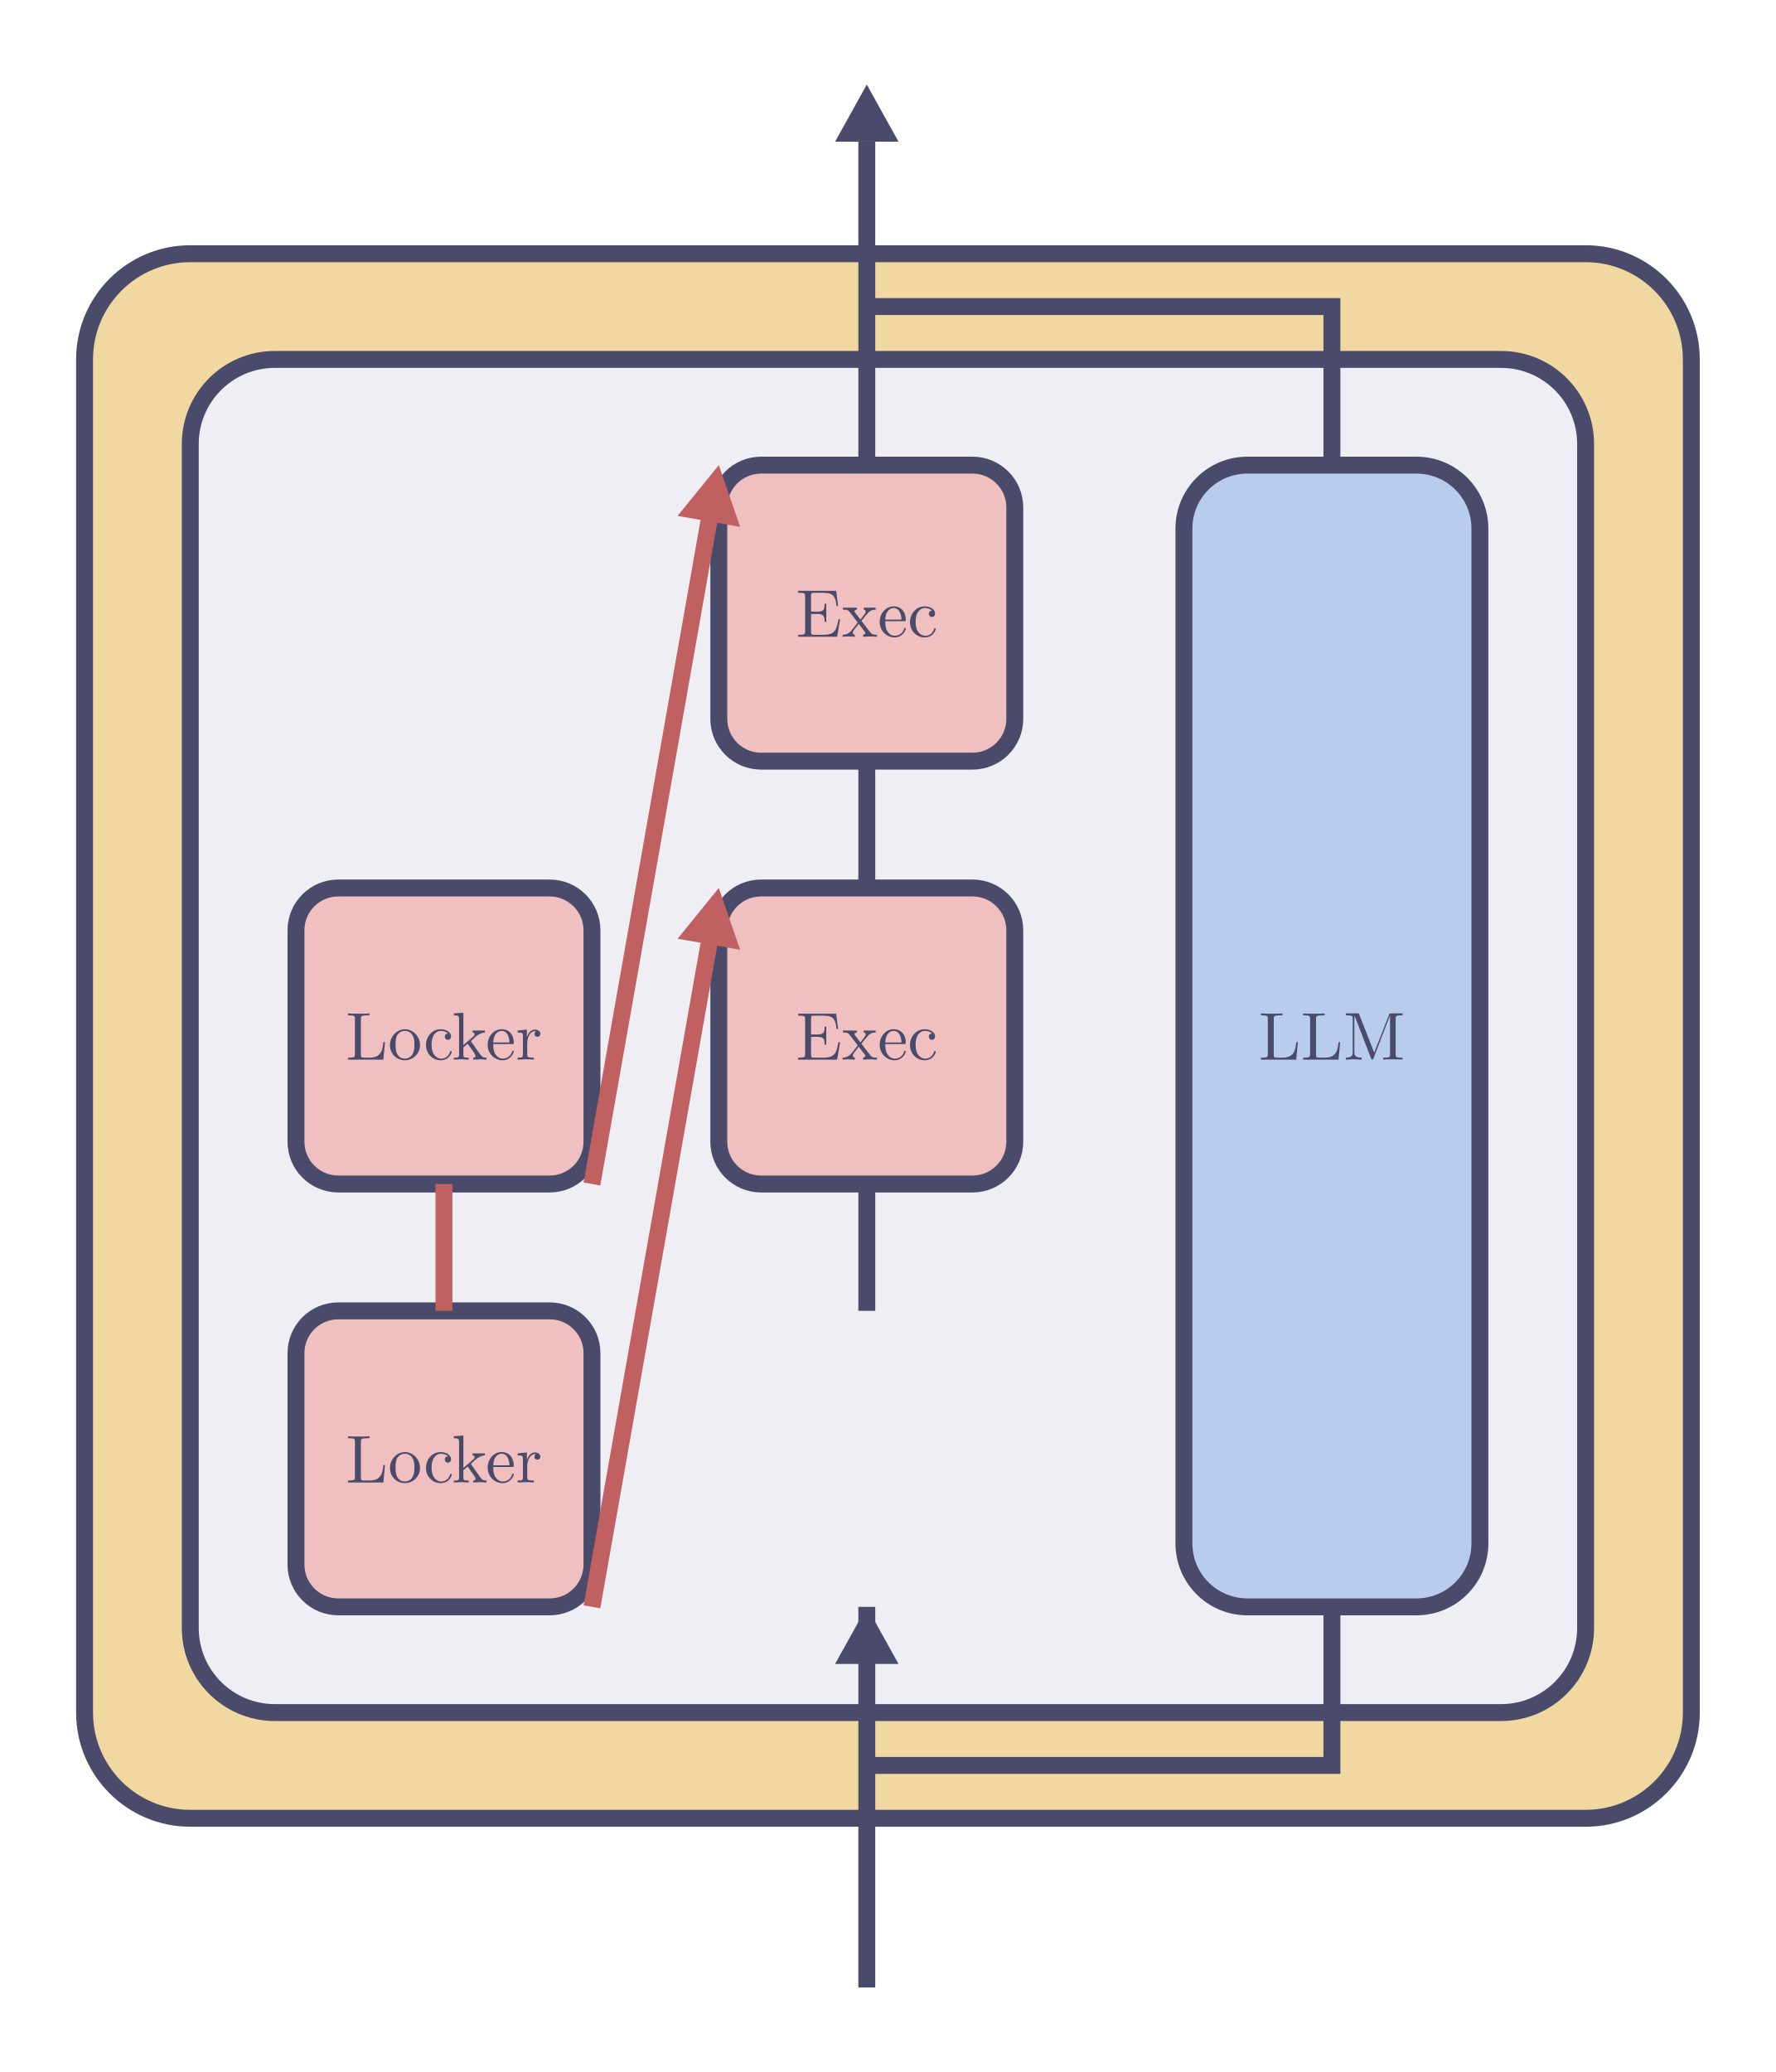
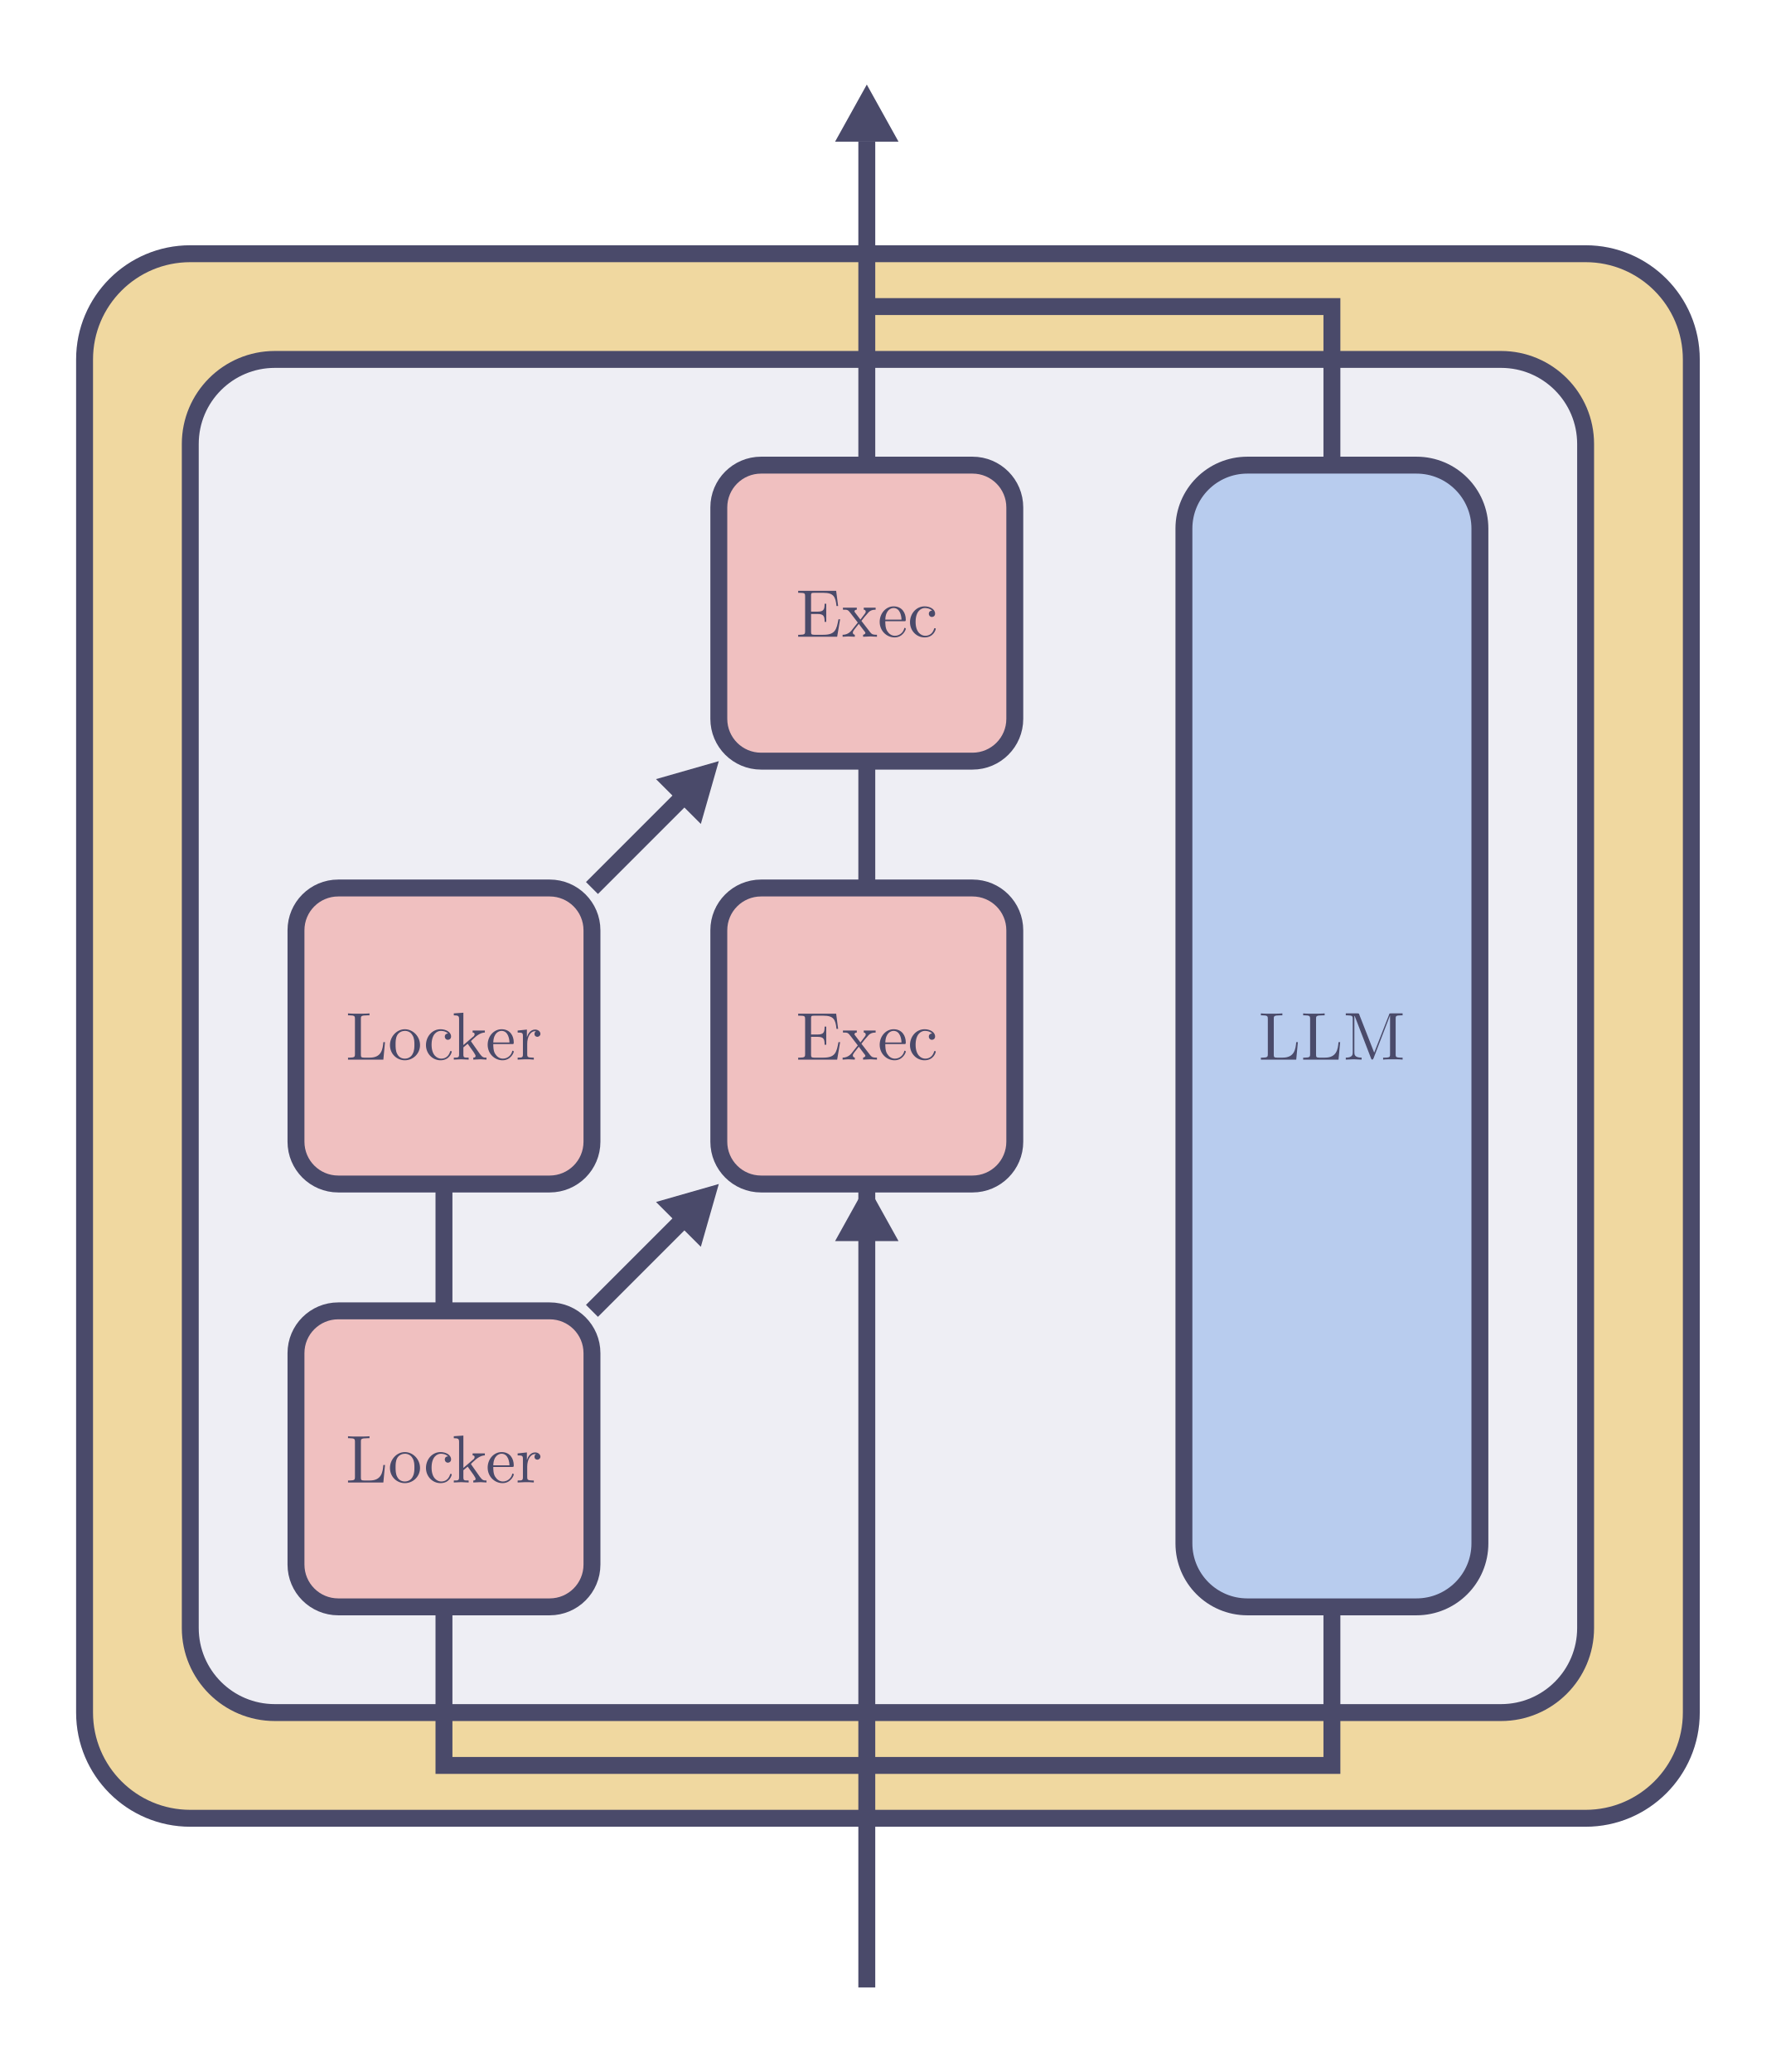
<svg xmlns="http://www.w3.org/2000/svg" viewBox="0 0 84 98">
  <rect x="4" y="12" width="76" height="74" rx="5" fill="#f0d8a0" stroke="#4a4a6a" stroke-width="0.8" />
  <rect x="9" y="17" width="66" height="64" rx="4" fill="#eeeef4" stroke="#4a4a6a" stroke-width="0.8" />
  <rect x="14" y="42" width="14" height="14" rx="2" fill="#f0c0c0" stroke="#4a4a6a" stroke-width="0.8" />
  <rect x="14" y="62" width="14" height="14" rx="2" fill="#f0c0c0" stroke="#4a4a6a" stroke-width="0.8" />
  <rect x="34" y="22" width="14" height="14" rx="2" fill="#f0c0c0" stroke="#4a4a6a" stroke-width="0.8" />
  <rect x="34" y="42" width="14" height="14" rx="2" fill="#f0c0c0" stroke="#4a4a6a" stroke-width="0.8" />
  <rect x="56" y="22" width="14" height="54" rx="3" fill="#b8ccee" stroke="#4a4a6a" stroke-width="0.8" />
-   <line x1="28" y1="76" x2="33.74" y2="43.48" stroke="#c06060" stroke-width="0.8" />
-   <polygon points="35.01,44.92 34,42 32.05,44.4" fill="#c06060" />
-   <line x1="28" y1="56" x2="33.74" y2="23.48" stroke="#c06060" stroke-width="0.8" />
-   <polygon points="35.01,24.92 34,22 32.05,24.4" fill="#c06060" />
-   <line x1="21.0" y1="56" x2="21.0" y2="62" stroke="#c06060" stroke-width="0.8" />
+   <line x1="28" y1="62" x2="32.94" y2="57.06" stroke="#4a4a6a" stroke-width="0.8" />
+   <polygon points="33.15,58.97 34,56 31.03,56.85" fill="#4a4a6a" />
+   <line x1="28" y1="42" x2="32.94" y2="37.06" stroke="#4a4a6a" stroke-width="0.8" />
+   <polygon points="33.15,38.97 34,36 31.03,36.85" fill="#4a4a6a" />
+   <line x1="21.0" y1="56" x2="21.0" y2="62" stroke="#4a4a6a" stroke-width="0.8" />
  <line x1="41.0" y1="6.7" x2="41.0" y2="22" stroke="#4a4a6a" stroke-width="0.8" />
  <polygon points="39.5,6.7 41.0,4 42.5,6.7" fill="#4a4a6a" />
  <line x1="41.0" y1="36" x2="41.0" y2="42" stroke="#4a4a6a" stroke-width="0.8" />
-   <line x1="41.0" y1="56" x2="41.0" y2="62" stroke="#4a4a6a" stroke-width="0.8" />
-   <line x1="41.0" y1="76" x2="41.0" y2="94" stroke="#4a4a6a" stroke-width="0.8" />
-   <polygon points="39.5,78.7 41.0,76 42.5,78.7" fill="#4a4a6a" />
+   <line x1="41.0" y1="56" x2="41.0" y2="94" stroke="#4a4a6a" stroke-width="0.8" />
+   <polygon points="39.5,58.7 41.0,56 42.5,58.7" fill="#4a4a6a" />
  <polyline points="41.0,14.5 63.0,14.5 63.0,22" fill="none" stroke="#4a4a6a" stroke-width="0.8" />
-   <polyline points="63.0,76 63.0,83.5 41.0,83.5" fill="none" stroke="#4a4a6a" stroke-width="0.8" />
+   <polyline points="63.0,76 63.0,83.5 21.0,83.5 21.0,76" fill="none" stroke="#4a4a6a" stroke-width="0.8" />
  <text x="21.0" y="50.12" text-anchor="middle" font-family="Latin Modern Roman, CMU Serif, serif" font-size="3.2" fill="#4a4a6a">Locker</text>
  <text x="21.0" y="70.12" text-anchor="middle" font-family="Latin Modern Roman, CMU Serif, serif" font-size="3.2" fill="#4a4a6a">Locker</text>
  <text x="41.0" y="30.12" text-anchor="middle" font-family="Latin Modern Roman, CMU Serif, serif" font-size="3.2" fill="#4a4a6a">Exec</text>
  <text x="41.0" y="50.12" text-anchor="middle" font-family="Latin Modern Roman, CMU Serif, serif" font-size="3.2" fill="#4a4a6a">Exec</text>
  <text x="63.0" y="50.12" text-anchor="middle" font-family="Latin Modern Roman, CMU Serif, serif" font-size="3.2" fill="#4a4a6a">LLM</text>
</svg>
